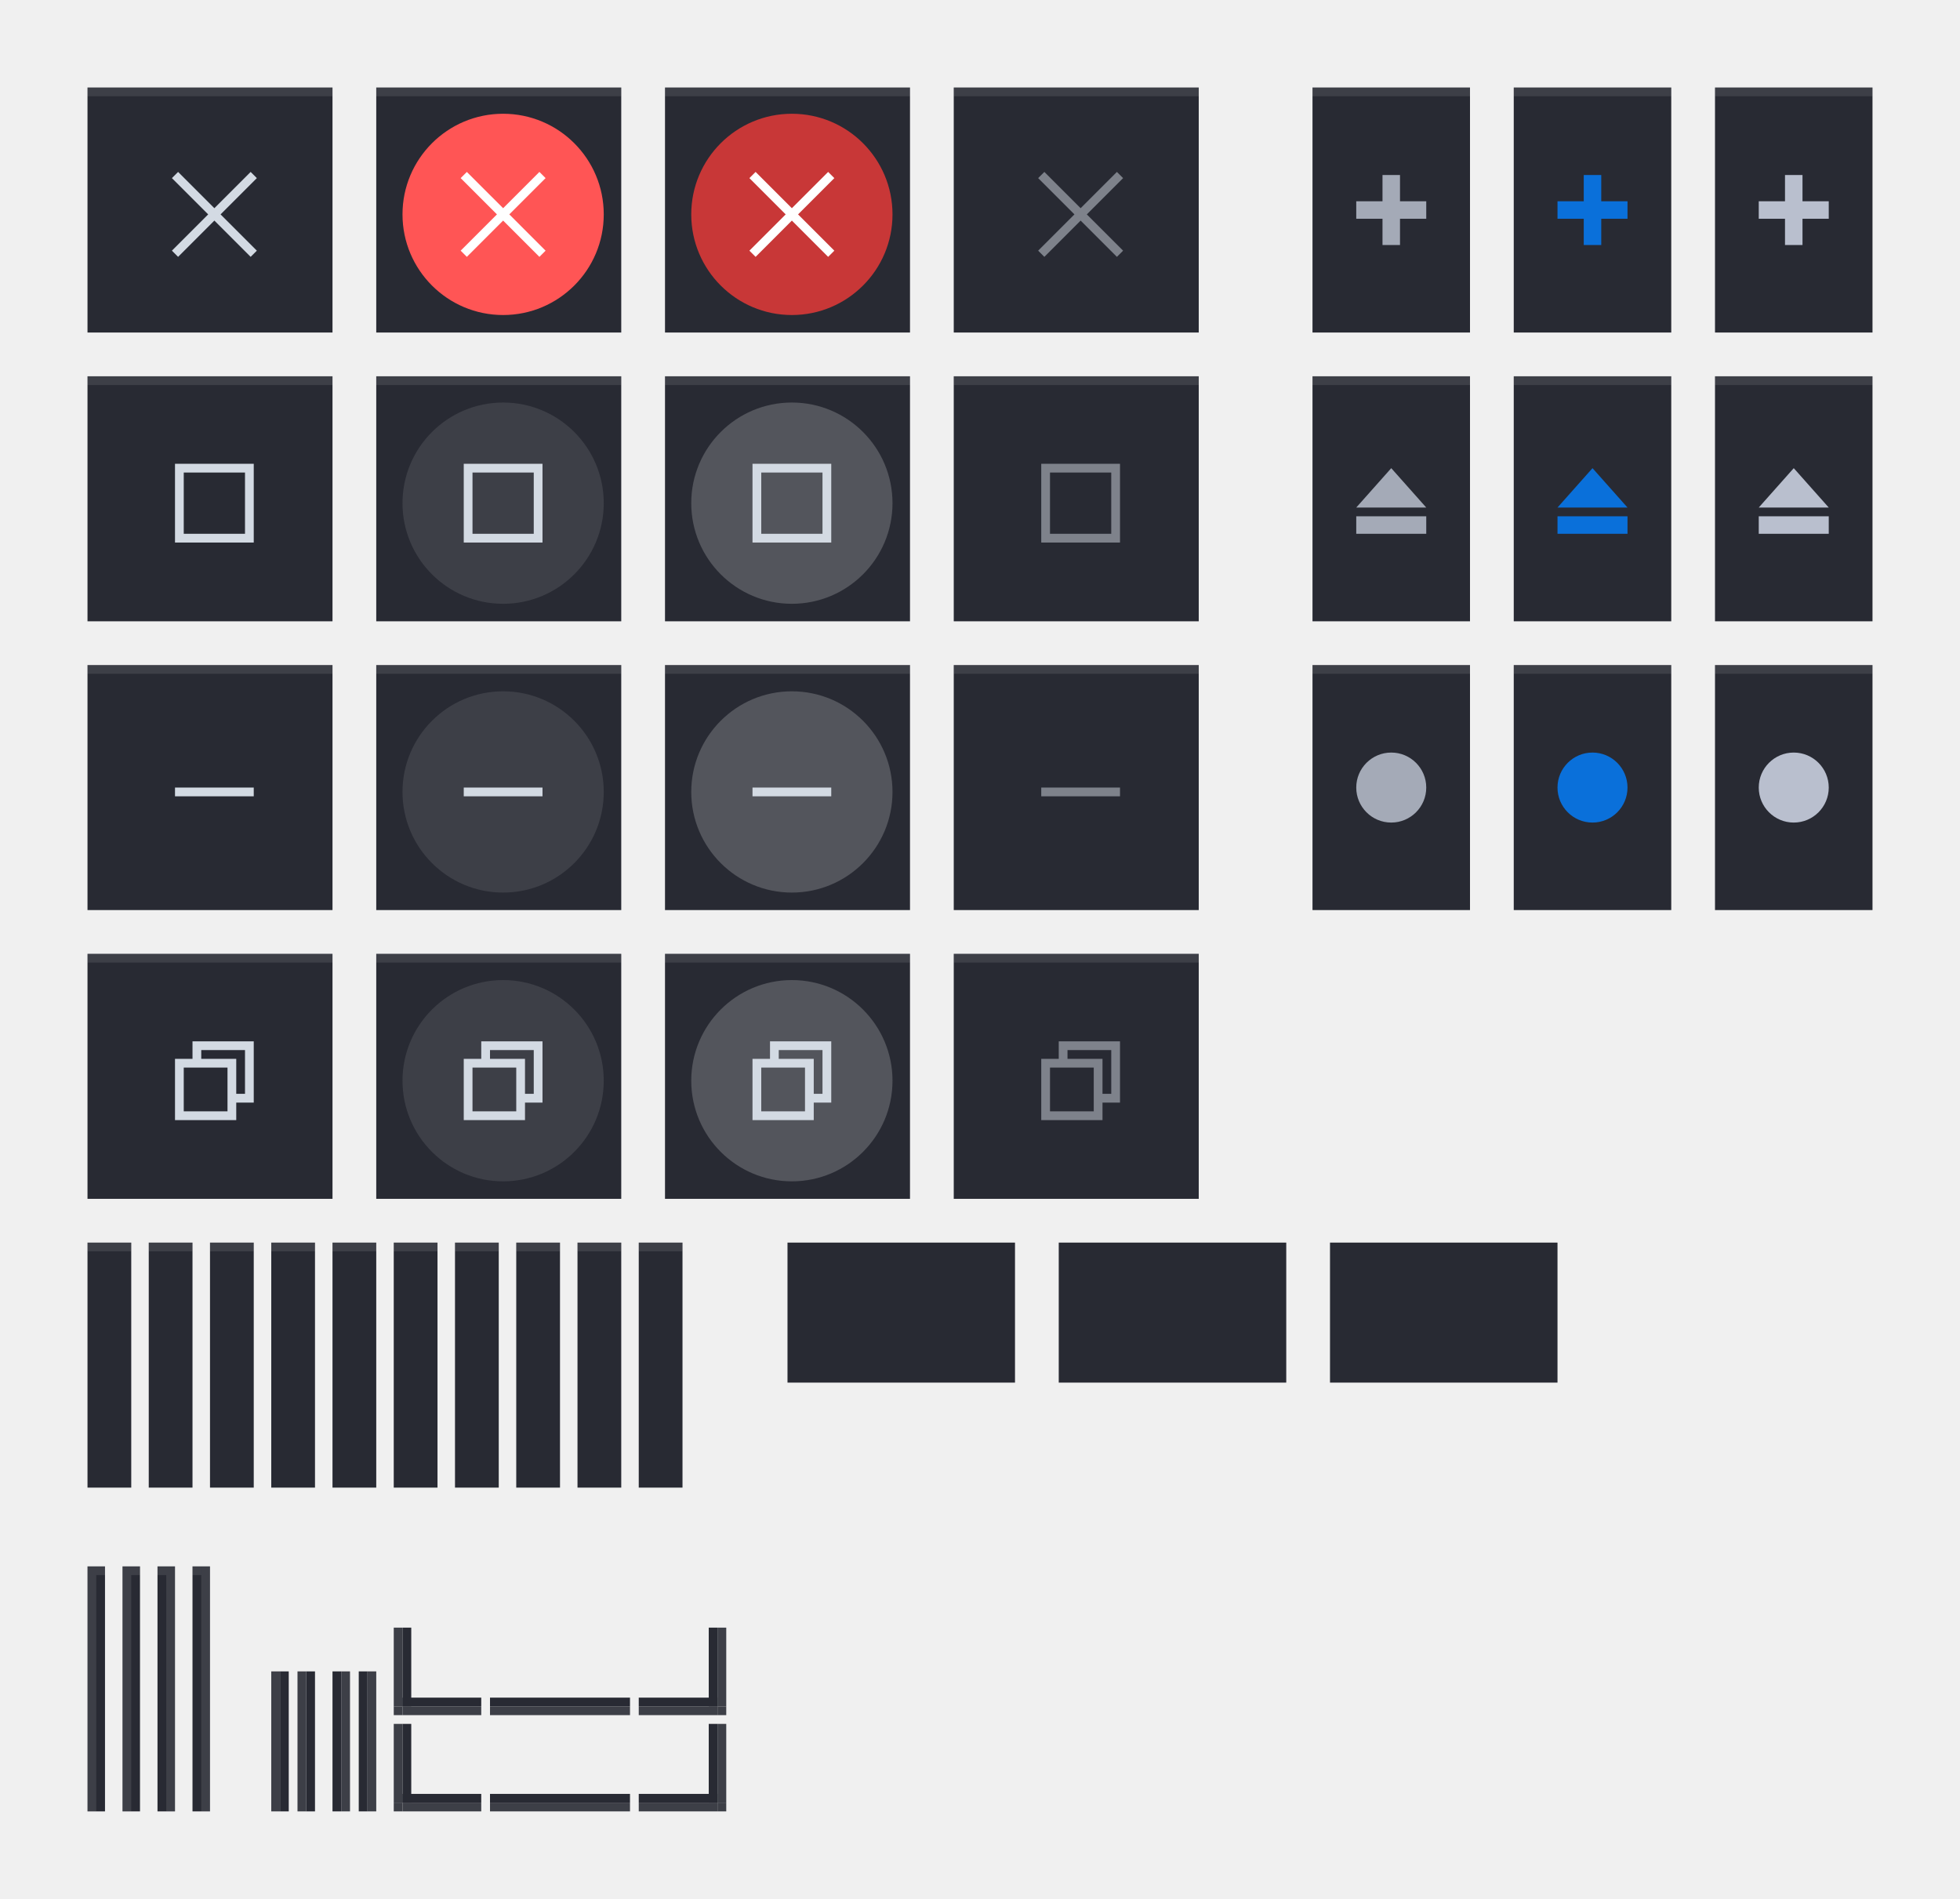
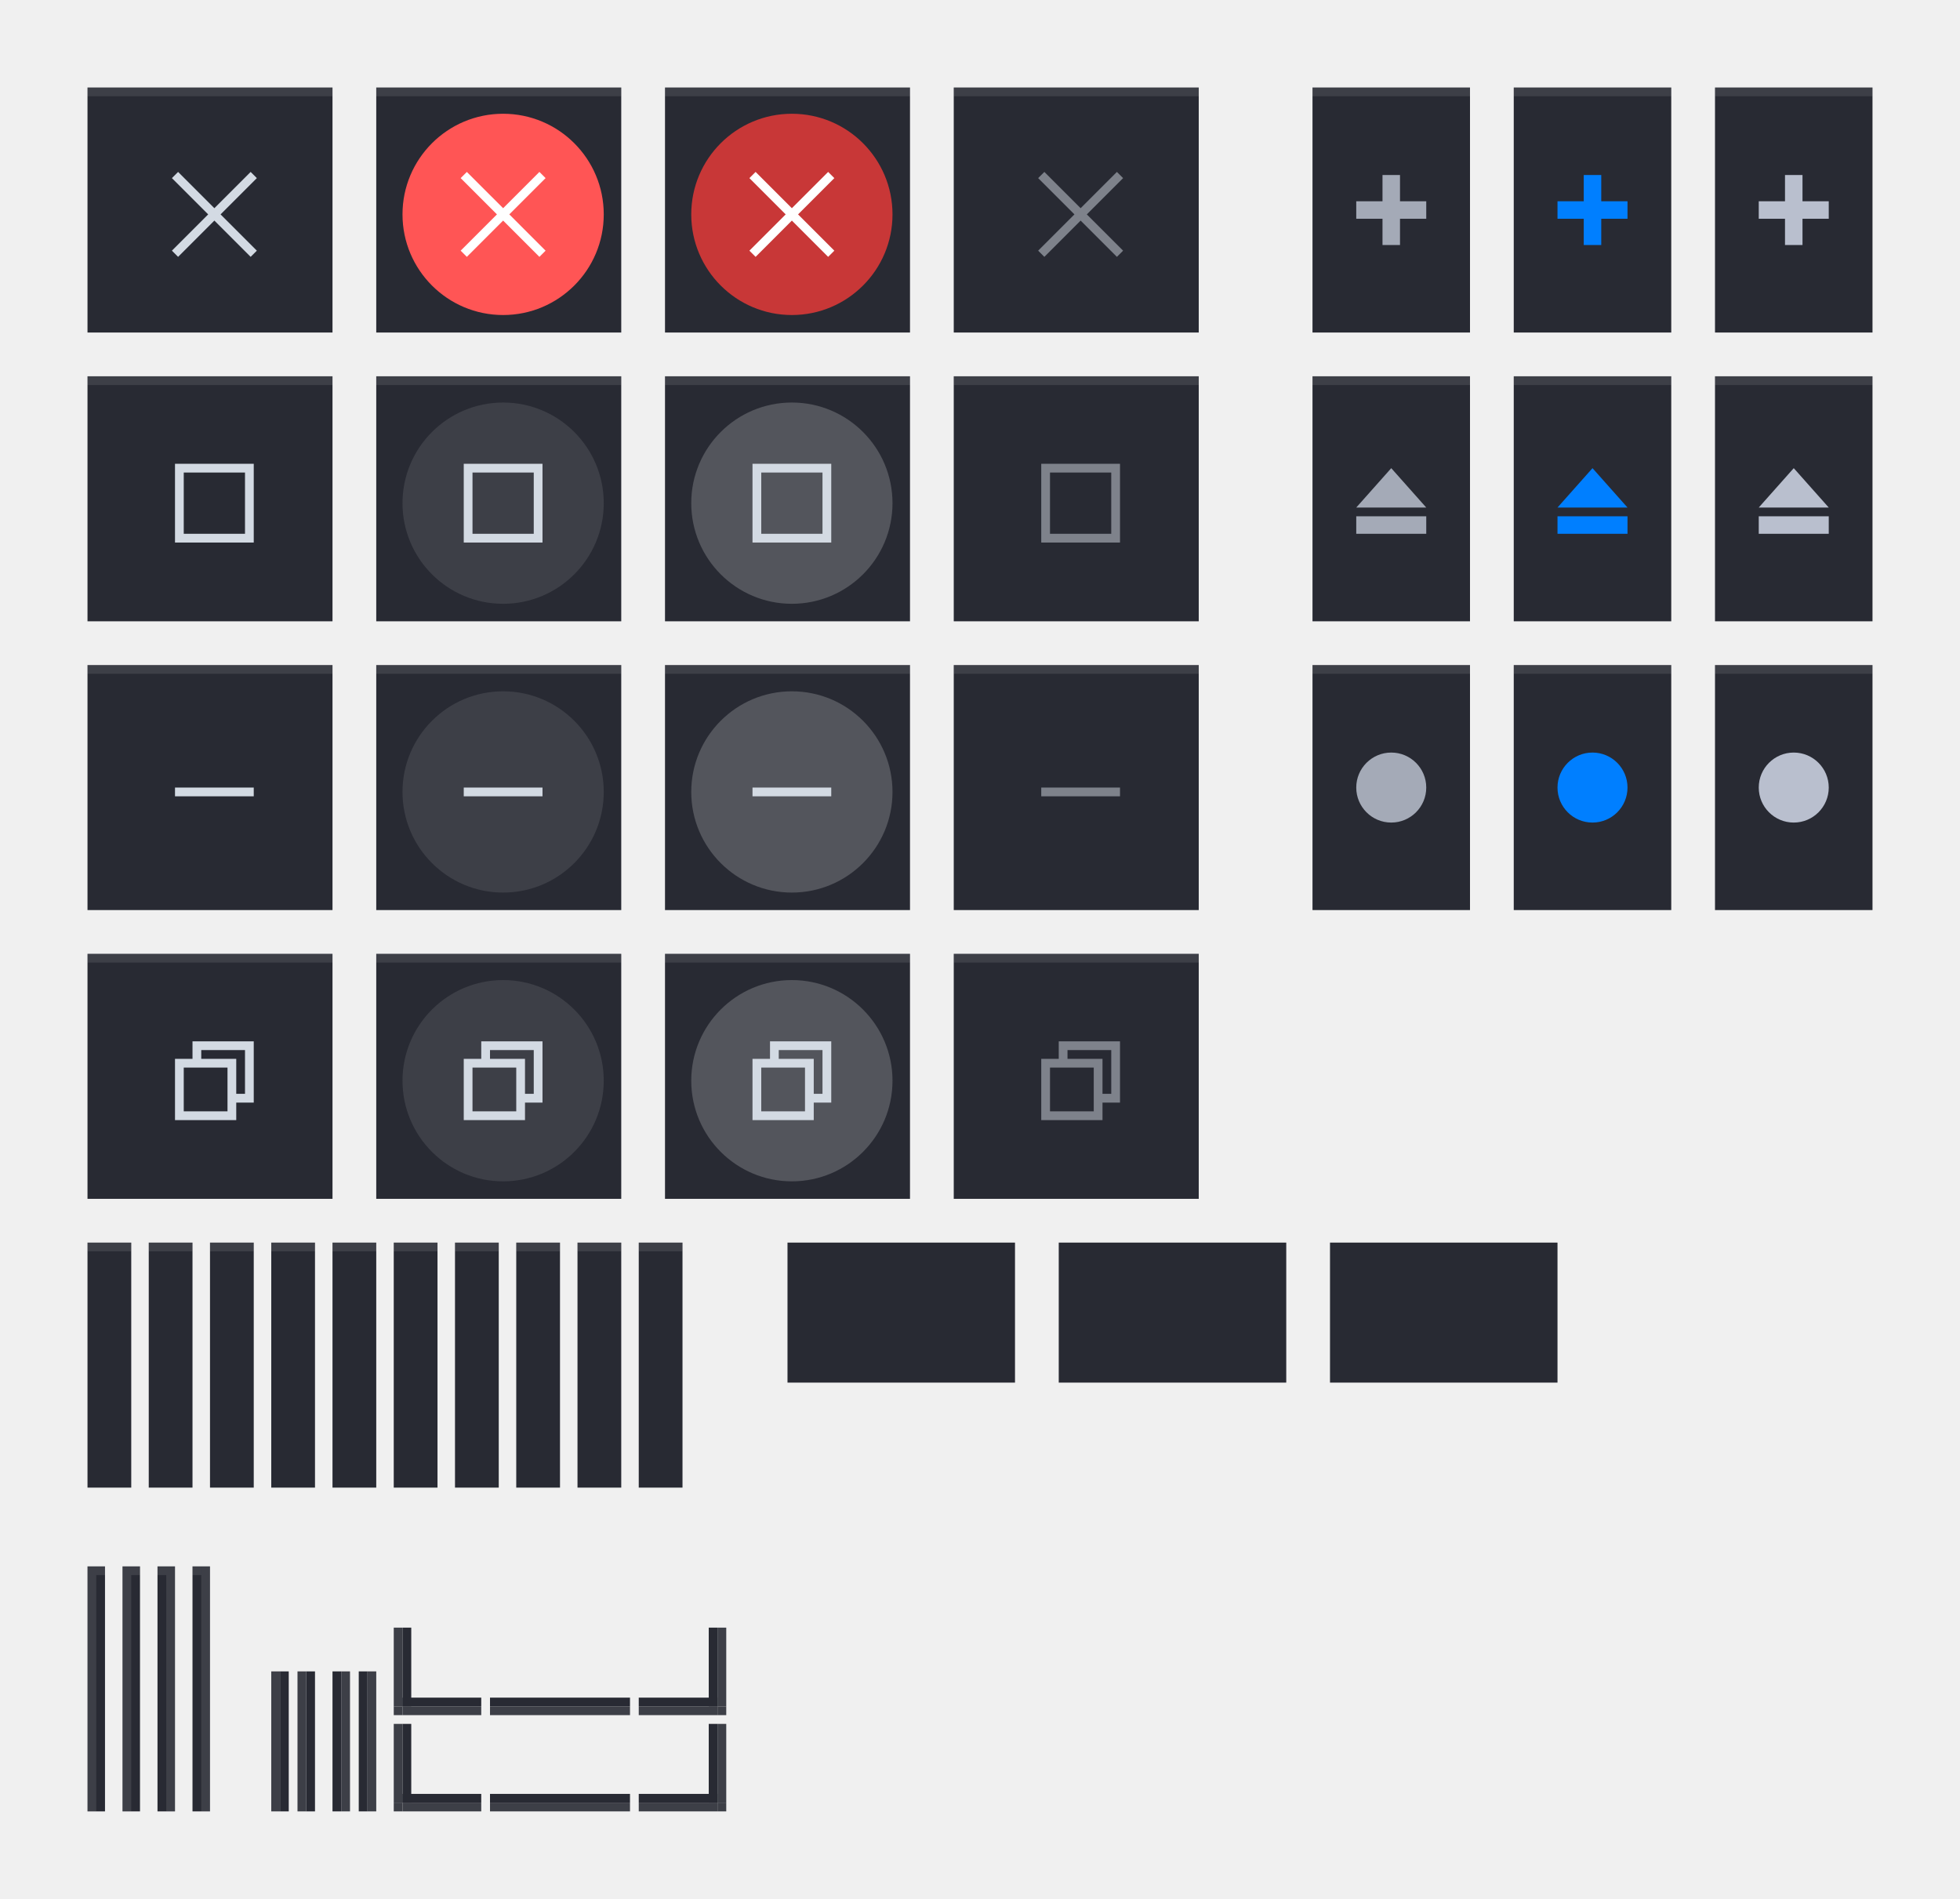
<svg xmlns="http://www.w3.org/2000/svg" xmlns:ns1="http://www.openswatchbook.org/uri/2009/osb" xmlns:xlink="http://www.w3.org/1999/xlink" width="224" height="217" viewBox="0 0 224 217" id="svg2" version="1.1">
  <defs id="defs4">
    <linearGradient id="selected_bg_color" ns1:paint="solid">
-       <stop style="stop-color:#0a70da;stop-opacity:1;" offset="0" id="stop4407" />
+       <stop style="stop-color:#007fff;stop-opacity:1;" offset="0" id="stop4407" />
    </linearGradient>
    <linearGradient id="selected_fg_color" ns1:paint="solid">
      <stop style="stop-color:#ffffffgit;stop-opacity:1;" offset="0" id="stop4402" />
    </linearGradient>
    <linearGradient xlink:href="#selected_bg_color" id="linearGradient4413" x1="608.362" y1="-158" x2="608.362" y2="-150" gradientUnits="userSpaceOnUse" />
    <linearGradient xlink:href="#selected_bg_color" id="linearGradient4415" x1="154" y1="601.862" x2="154" y2="606.362" gradientUnits="userSpaceOnUse" />
    <linearGradient xlink:href="#selected_bg_color" id="linearGradient4409" x1="152" y1="564.362" x2="152" y2="572.362" gradientUnits="userSpaceOnUse" />
    <linearGradient xlink:href="#selected_bg_color" id="linearGradient4411" x1="568.362" y1="-156" x2="568.362" y2="-148" gradientUnits="userSpaceOnUse" />
  </defs>
  <g id="layer1" transform="translate(5,-547.3622)">
    <g id="bottom-left-active" transform="translate(-2,4)">
      <path style="opacity:1;fill:#3d3f47;fill-opacity:1;stroke:none;stroke-width:0.333;stroke-linecap:butt;stroke-linejoin:round;stroke-miterlimit:4;stroke-dasharray:none;stroke-dashoffset:0;stroke-opacity:1" d="m 42,738.362 v 0.667 0.333 H 42.333 43 v -1 z" id="123" />
      <path style="opacity:1;fill:#3d3f47;fill-opacity:1;stroke:none;stroke-width:1;stroke-linecap:butt;stroke-linejoin:round;stroke-miterlimit:4;stroke-dasharray:none;stroke-dashoffset:0;stroke-opacity:1" d="m 42,729.362 v 6 3 H 42.333 43 v -9 z" id="path1037" />
      <path style="opacity:1;fill:#3d3f47;fill-opacity:1;stroke:none;stroke-width:1;stroke-linecap:butt;stroke-linejoin:round;stroke-miterlimit:4;stroke-dasharray:none;stroke-dashoffset:0;stroke-opacity:1" d="M 52,738.362 H 46 43 v 0.333 0.667 h 9 z" id="path1039" />
      <path style="opacity:1;fill:#282a33;fill-opacity:1;stroke:none;stroke-width:1;stroke-linecap:butt;stroke-linejoin:round;stroke-miterlimit:4;stroke-dasharray:none;stroke-dashoffset:0;stroke-opacity:1" d="m 43,729.362 v 6 3 H 43.333 44 v -9 z" id="path1072" />
      <path style="opacity:1;fill:#282a33;fill-opacity:1;stroke:none;stroke-width:1;stroke-linecap:butt;stroke-linejoin:round;stroke-miterlimit:4;stroke-dasharray:none;stroke-dashoffset:0;stroke-opacity:1" d="M 52,737.362 H 46 43 v 0.333 0.667 h 9 z" id="path1074" />
    </g>
    <g id="bottom-left-inactive" transform="translate(-2,4)">
      <path style="opacity:1;fill:#3d3f47;fill-opacity:1;stroke:none;stroke-width:0.333;stroke-linecap:butt;stroke-linejoin:round;stroke-miterlimit:4;stroke-dasharray:none;stroke-dashoffset:0;stroke-opacity:1" d="m 42,749.362 v 0.667 0.333 H 42.333 43 v -1 z" id="567" />
      <path style="opacity:1;fill:#3d3f47;fill-opacity:1;stroke:none;stroke-width:1;stroke-linecap:butt;stroke-linejoin:round;stroke-miterlimit:4;stroke-dasharray:none;stroke-dashoffset:0;stroke-opacity:1" d="m 42,740.362 v 6 3 H 42.333 43 v -9 z" id="path1041" />
      <path style="opacity:1;fill:#3d3f47;fill-opacity:1;stroke:none;stroke-width:1;stroke-linecap:butt;stroke-linejoin:round;stroke-miterlimit:4;stroke-dasharray:none;stroke-dashoffset:0;stroke-opacity:1" d="M 52,749.362 H 46 43 v 0.333 0.667 h 9 z" id="path1043" />
      <path style="opacity:1;fill:#282a33;fill-opacity:1;stroke:none;stroke-width:1;stroke-linecap:butt;stroke-linejoin:round;stroke-miterlimit:4;stroke-dasharray:none;stroke-dashoffset:0;stroke-opacity:1" d="M 52,748.362 H 46 43 v 0.333 0.667 h 9 z" id="path1076" />
      <path style="opacity:1;fill:#282a33;fill-opacity:1;stroke:none;stroke-width:1;stroke-linecap:butt;stroke-linejoin:round;stroke-miterlimit:4;stroke-dasharray:none;stroke-dashoffset:0;stroke-opacity:1" d="m 43,740.362 v 6 3 H 43.333 44 v -9 z" id="path1078" />
    </g>
    <g id="bottom-right-active" transform="translate(-2,4)">
      <path style="opacity:1;fill:#3d3f47;fill-opacity:1;stroke:none;stroke-width:0.333;stroke-linecap:butt;stroke-linejoin:round;stroke-miterlimit:4;stroke-dasharray:none;stroke-dashoffset:0;stroke-opacity:1" d="m 79,738.362 v 1 H 79.667 80 v -0.333 -0.667 z" id="234" />
      <path style="opacity:1;fill:#3d3f47;fill-opacity:1;stroke:none;stroke-width:1;stroke-linecap:butt;stroke-linejoin:round;stroke-miterlimit:4;stroke-dasharray:none;stroke-dashoffset:0;stroke-opacity:1" d="m 80,729.362 v 6 3 H 79.667 79 v -9 z" id="path1045" />
      <path style="opacity:1;fill:#3d3f47;fill-opacity:1;stroke:none;stroke-width:1;stroke-linecap:butt;stroke-linejoin:round;stroke-miterlimit:4;stroke-dasharray:none;stroke-dashoffset:0;stroke-opacity:1" d="M 70,738.362 H 76 79 v 0.333 0.667 h -9 z" id="path1047" />
      <path style="opacity:1;fill:#282a33;fill-opacity:1;stroke:none;stroke-width:1;stroke-linecap:butt;stroke-linejoin:round;stroke-miterlimit:4;stroke-dasharray:none;stroke-dashoffset:0;stroke-opacity:1" d="M 70,737.362 H 76 79 v 0.333 0.667 h -9 z" id="path1080" />
      <path style="opacity:1;fill:#282a33;fill-opacity:1;stroke:none;stroke-width:1;stroke-linecap:butt;stroke-linejoin:round;stroke-miterlimit:4;stroke-dasharray:none;stroke-dashoffset:0;stroke-opacity:1" d="m 79,729.362 v 6 3 H 78.667 78 v -9 z" id="path1084" />
    </g>
    <g id="bottom-right-inactive" transform="translate(-2,4)">
      <path style="opacity:1;fill:#3d3f47;fill-opacity:1;stroke:none;stroke-width:0.333;stroke-linecap:butt;stroke-linejoin:round;stroke-miterlimit:4;stroke-dasharray:none;stroke-dashoffset:0;stroke-opacity:1" d="m 79,749.362 v 1 H 79.667 80 v -0.333 -0.667 z" id="345" />
      <path style="opacity:1;fill:#3d3f47;fill-opacity:1;stroke:none;stroke-width:1;stroke-linecap:butt;stroke-linejoin:round;stroke-miterlimit:4;stroke-dasharray:none;stroke-dashoffset:0;stroke-opacity:1" d="m 80,740.362 v 6 3 H 79.667 79 v -9 z" id="path1049" />
      <path style="opacity:1;fill:#3d3f47;fill-opacity:1;stroke:none;stroke-width:1;stroke-linecap:butt;stroke-linejoin:round;stroke-miterlimit:4;stroke-dasharray:none;stroke-dashoffset:0;stroke-opacity:1" d="M 70,749.362 H 76 79 v 0.333 0.667 h -9 z" id="path1051" />
      <path style="opacity:1;fill:#282a33;fill-opacity:1;stroke:none;stroke-width:1;stroke-linecap:butt;stroke-linejoin:round;stroke-miterlimit:4;stroke-dasharray:none;stroke-dashoffset:0;stroke-opacity:1" d="M 70,748.362 H 76 79 v 0.333 0.667 h -9 z" id="path1082" />
      <path style="opacity:1;fill:#282a33;fill-opacity:1;stroke:none;stroke-width:1;stroke-linecap:butt;stroke-linejoin:round;stroke-miterlimit:4;stroke-dasharray:none;stroke-dashoffset:0;stroke-opacity:1" d="m 79,740.362 v 6 3 H 78.667 78 v -9 z" id="path1086" />
    </g>
    <g id="left-active" transform="translate(-2,4)">
      <rect style="opacity:1;fill:#3d3f47;fill-opacity:1;stroke:none;stroke-width:1;stroke-linecap:butt;stroke-linejoin:round;stroke-miterlimit:4;stroke-dasharray:none;stroke-dashoffset:0;stroke-opacity:1" id="34234" width="1" height="16" x="-29" y="734.362" transform="scale(-1,1)" />
      <rect style="opacity:1;fill:#282a33;fill-opacity:1;stroke:none;stroke-width:1;stroke-linecap:butt;stroke-linejoin:round;stroke-miterlimit:4;stroke-dasharray:none;stroke-dashoffset:0;stroke-opacity:1" id="rect1045" width="1" height="16" x="-30" y="734.362" transform="scale(-1,1)" />
    </g>
    <g id="left-inactive" transform="translate(-2,4)">
      <rect style="opacity:1;fill:#3d3f47;fill-opacity:1;stroke:none;stroke-width:1;stroke-linecap:butt;stroke-linejoin:round;stroke-miterlimit:4;stroke-dasharray:none;stroke-dashoffset:0;stroke-opacity:1" id="2445" width="1" height="16" x="-32" y="734.362" transform="scale(-1,1)" />
      <rect style="opacity:1;fill:#282a33;fill-opacity:1;stroke:none;stroke-width:1;stroke-linecap:butt;stroke-linejoin:round;stroke-miterlimit:4;stroke-dasharray:none;stroke-dashoffset:0;stroke-opacity:1" id="rect1047" width="1" height="16" x="-33" y="734.362" transform="scale(-1,1)" />
    </g>
    <g id="right-active" transform="translate(-2,4)">
      <rect style="opacity:1;fill:#3d3f47;fill-opacity:1;stroke:none;stroke-width:1;stroke-linecap:butt;stroke-linejoin:round;stroke-miterlimit:4;stroke-dasharray:none;stroke-dashoffset:0;stroke-opacity:1" id="54656" width="1" height="16" x="-37" y="734.362" transform="scale(-1,1)" />
      <rect style="opacity:1;fill:#282a33;fill-opacity:1;stroke:none;stroke-width:1;stroke-linecap:butt;stroke-linejoin:round;stroke-miterlimit:4;stroke-dasharray:none;stroke-dashoffset:0;stroke-opacity:1" id="rect1049" width="1" height="16" x="-36" y="734.362" transform="scale(-1,1)" />
    </g>
    <g id="right-inactive" transform="translate(-2,4)">
      <rect style="opacity:1;fill:#3d3f47;fill-opacity:1;stroke:none;stroke-width:1;stroke-linecap:butt;stroke-linejoin:round;stroke-miterlimit:4;stroke-dasharray:none;stroke-dashoffset:0;stroke-opacity:1" id="8657" width="1" height="16" x="-40" y="734.362" transform="scale(-1,1)" />
      <rect style="opacity:1;fill:#282a33;fill-opacity:1;stroke:none;stroke-width:1;stroke-linecap:butt;stroke-linejoin:round;stroke-miterlimit:4;stroke-dasharray:none;stroke-dashoffset:0;stroke-opacity:1" id="rect1051" width="1" height="16" x="-39" y="734.362" transform="scale(-1,1)" />
    </g>
    <g id="bottom-active" transform="translate(-2,4)">
      <rect style="opacity:1;fill:#3d3f47;fill-opacity:1;stroke:none;stroke-width:0.577;stroke-linecap:butt;stroke-linejoin:round;stroke-miterlimit:4;stroke-dasharray:none;stroke-dashoffset:0;stroke-opacity:1" id="5545" width="1" height="16" x="-739.362" y="-69" transform="matrix(0,-1,-1,0,0,0)" />
      <rect style="opacity:1;fill:#282a33;fill-opacity:1;stroke:none;stroke-width:0.577;stroke-linecap:butt;stroke-linejoin:round;stroke-miterlimit:4;stroke-dasharray:none;stroke-dashoffset:0;stroke-opacity:1" id="rect1088" width="1" height="16" x="-738.362" y="-69" transform="matrix(0,-1,-1,0,0,0)" />
    </g>
    <g id="bottom-inactive" transform="translate(-2,15.00009)">
      <rect style="opacity:1;fill:#3d3f47;fill-opacity:1;stroke:none;stroke-width:0.577;stroke-linecap:butt;stroke-linejoin:round;stroke-miterlimit:4;stroke-dasharray:none;stroke-dashoffset:0;stroke-opacity:1" id="rect1094" width="1" height="16" x="-739.362" y="-69" transform="matrix(0,-1,-1,0,0,0)" />
      <rect style="opacity:1;fill:#282a33;fill-opacity:1;stroke:none;stroke-width:0.577;stroke-linecap:butt;stroke-linejoin:round;stroke-miterlimit:4;stroke-dasharray:none;stroke-dashoffset:0;stroke-opacity:1" id="rect1096" width="1" height="16" x="-738.362" y="-69" transform="matrix(0,-1,-1,0,0,0)" />
    </g>
    <rect style="opacity:1;fill:#282a33;fill-opacity:1;stroke:none;stroke-width:1;stroke-linecap:butt;stroke-linejoin:round;stroke-miterlimit:4;stroke-dasharray:none;stroke-dashoffset:0;stroke-opacity:1" id="menu-active" width="26" height="16" x="85" y="689.362" />
    <use x="0" y="0" xlink:href="#g4206" id="title-1-active" transform="matrix(0.1785714,0,0,1,4.107143,132)" width="100%" height="100%" />
    <g transform="translate(0,-2.6171878e-6)" id="stick-active">
      <use height="100%" width="100%" transform="matrix(0.6428571,0,0,1,141.7857,-2.2617187e-5)" id="use4210" xlink:href="#g4206" y="0" x="0" />
      <g style="fill:#a4aab7;fill-opacity:1" transform="translate(2,2.999989)" id="g5140">
        <rect style="opacity:1;fill:#a4aab7;fill-opacity:1;stroke:none;stroke-width:1;stroke-linecap:butt;stroke-linejoin:round;stroke-miterlimit:4;stroke-dasharray:none;stroke-dashoffset:0;stroke-opacity:1" id="rect5123" width="2" height="8" x="151" y="564.362" />
        <rect style="opacity:1;fill:#a4aab7;fill-opacity:1;stroke:none;stroke-width:1;stroke-linecap:butt;stroke-linejoin:round;stroke-miterlimit:4;stroke-dasharray:none;stroke-dashoffset:0;stroke-opacity:1" id="rect5123-1" width="2" height="8" x="567.362" y="-156" transform="rotate(90)" />
      </g>
    </g>
    <g transform="translate(0,-2.6171878e-6)" id="stick-pressed">
      <use height="100%" width="100%" transform="translate(23,-7.3828127e-6)" id="use5113" xlink:href="#use4210" y="0" x="0" />
-       <g style="fill:#0a70da;fill-opacity:1" transform="translate(25,2.999981)" id="g5140-7">
+       <g style="fill:#007fff;fill-opacity:1" transform="translate(25,2.999981)" id="g5140-7">
        <rect style="opacity:1;fill:url(#linearGradient4409);fill-opacity:1;stroke:none;stroke-width:1;stroke-linecap:butt;stroke-linejoin:round;stroke-miterlimit:4;stroke-dasharray:none;stroke-dashoffset:0;stroke-opacity:1" id="rect5123-7" width="2" height="8" x="151" y="564.362" />
        <rect style="opacity:1;fill:url(#linearGradient4411);fill-opacity:1;stroke:none;stroke-width:1;stroke-linecap:butt;stroke-linejoin:round;stroke-miterlimit:4;stroke-dasharray:none;stroke-dashoffset:0;stroke-opacity:1" id="rect5123-1-1" width="2" height="8" x="567.362" y="-156" transform="rotate(90)" />
      </g>
    </g>
    <g transform="translate(0,-2.6171878e-6)" id="stick-inactive">
      <use height="100%" width="100%" transform="translate(46,-7.3828127e-6)" id="use5115" xlink:href="#use4210" y="0" x="0" />
      <g style="fill:#b9bfce;fill-opacity:1" transform="translate(48,2.999981)" id="g5140-1">
        <rect style="opacity:1;fill:#b9bfce;fill-opacity:1;stroke:none;stroke-width:1;stroke-linecap:butt;stroke-linejoin:round;stroke-miterlimit:4;stroke-dasharray:none;stroke-dashoffset:0;stroke-opacity:1" id="rect5123-5" width="2" height="8" x="151" y="564.362" />
        <rect style="opacity:1;fill:#b9bfce;fill-opacity:1;stroke:none;stroke-width:1;stroke-linecap:butt;stroke-linejoin:round;stroke-miterlimit:4;stroke-dasharray:none;stroke-dashoffset:0;stroke-opacity:1" id="rect5123-1-9" width="2" height="8" x="567.362" y="-156" transform="rotate(90)" />
      </g>
    </g>
    <g transform="translate(0,-2.6171878e-6)" id="shade-active">
      <use height="100%" width="100%" transform="translate(-3.4e-7,32.99999)" id="use5117" xlink:href="#use4210" y="0" x="0" />
      <g style="fill:#a4aab7;fill-opacity:1" transform="translate(-4.68e-6,-1.000023)" id="g5193">
        <rect transform="rotate(90)" y="-158" x="607.362" height="8" width="2" id="rect5123-1-7" style="opacity:1;fill:#a4aab7;fill-opacity:1;stroke:none;stroke-width:1;stroke-linecap:butt;stroke-linejoin:round;stroke-miterlimit:4;stroke-dasharray:none;stroke-dashoffset:0;stroke-opacity:1" />
        <path style="opacity:1;fill:#a4aab7;fill-opacity:1;stroke:none;stroke-width:1;stroke-linecap:butt;stroke-linejoin:round;stroke-miterlimit:4;stroke-dasharray:none;stroke-dashoffset:0;stroke-opacity:1" d="m 154,601.862 4,4.5 h -8 z" id="rect5190" />
      </g>
    </g>
    <g transform="translate(0,-2.6171878e-6)" id="shade-pressed">
      <use height="100%" width="100%" transform="translate(23,32.99999)" id="use5119" xlink:href="#use4210" y="0" x="0" />
-       <g style="fill:#0a70da;fill-opacity:1" transform="translate(23,-1.000023)" id="g5193-7">
+       <g style="fill:#007fff;fill-opacity:1" transform="translate(23,-1.000023)" id="g5193-7">
        <rect transform="rotate(90)" y="-158" x="607.362" height="8" width="2" id="rect5123-1-7-6" style="opacity:1;fill:url(#linearGradient4413);fill-opacity:1;stroke:none;stroke-width:1;stroke-linecap:butt;stroke-linejoin:round;stroke-miterlimit:4;stroke-dasharray:none;stroke-dashoffset:0;stroke-opacity:1" />
        <path style="opacity:1;fill:url(#linearGradient4415);fill-opacity:1;stroke:none;stroke-width:1;stroke-linecap:butt;stroke-linejoin:round;stroke-miterlimit:4;stroke-dasharray:none;stroke-dashoffset:0;stroke-opacity:1" d="m 154,601.862 4,4.5 h -8 z" id="rect5190-7" />
      </g>
    </g>
    <g transform="translate(0,-2.6171878e-6)" id="shade-inactive">
      <use height="100%" width="100%" transform="translate(46,32.99999)" id="use5121" xlink:href="#use4210" y="0" x="0" />
      <g style="fill:#b9bfce;fill-opacity:1" transform="translate(46,-1.000023)" id="g5193-3">
        <rect transform="rotate(90)" y="-158" x="607.362" height="8" width="2" id="rect5123-1-7-65" style="opacity:1;fill:#b9bfce;fill-opacity:1;stroke:none;stroke-width:1;stroke-linecap:butt;stroke-linejoin:round;stroke-miterlimit:4;stroke-dasharray:none;stroke-dashoffset:0;stroke-opacity:1" />
        <path style="opacity:1;fill:#b9bfce;fill-opacity:1;stroke:none;stroke-width:1;stroke-linecap:butt;stroke-linejoin:round;stroke-miterlimit:4;stroke-dasharray:none;stroke-dashoffset:0;stroke-opacity:1" d="m 154,601.862 4,4.5 h -8 z" id="rect5190-6" />
      </g>
    </g>
    <use x="0" y="0" xlink:href="#menu-active" id="menu-inactive" transform="translate(62,-1.9595469e-5)" width="100%" height="100%" style="fill-opacity:1" />
    <use x="0" y="0" xlink:href="#menu-active" id="menu-pressed" transform="translate(31,-1.9595469e-5)" width="100%" height="100%" style="fill-opacity:1" />
    <use x="0" y="0" xlink:href="#title-1-active" id="title-2-active" transform="translate(7)" width="100%" height="100%" />
    <use x="0" y="0" xlink:href="#title-1-active" id="title-3-active" transform="translate(14)" width="100%" height="100%" />
    <use x="0" y="0" xlink:href="#title-1-active" id="title-4-active" transform="translate(21)" width="100%" height="100%" />
    <use x="0" y="0" xlink:href="#title-1-active" id="title-5-active" transform="translate(28)" width="100%" height="100%" />
    <use x="0" y="0" xlink:href="#title-1-active" id="title-1-inactive" transform="translate(35)" width="100%" height="100%" />
    <use x="0" y="0" xlink:href="#title-1-active" id="title-2-inactive" transform="translate(42)" width="100%" height="100%" />
    <use x="0" y="0" xlink:href="#title-1-active" id="title-3-inactive" transform="translate(49)" width="100%" height="100%" />
    <use x="0" y="0" xlink:href="#title-1-active" id="title-4-inactive" transform="translate(56)" width="100%" height="100%" />
    <use x="0" y="0" xlink:href="#title-1-active" id="title-5-inactive" transform="translate(63)" width="100%" height="100%" />
    <g transform="translate(0,-2.6171878e-6)" id="top-left-active">
      <path id="rect4138-9" transform="translate(0,552.3622)" d="m 6,174 -1,2e-5 V 175 202 h 2 v -28 z" style="opacity:1;fill:#282a33;fill-opacity:1;stroke:none;stroke-width:1;stroke-linecap:butt;stroke-linejoin:round;stroke-miterlimit:4;stroke-dasharray:none;stroke-dashoffset:0;stroke-opacity:1" />
      <rect y="726.362" x="6" height="1" width="1" id="rect5348" style="opacity:0.1;fill:#ffffff;fill-opacity:1;stroke:none;stroke-width:1;stroke-linecap:butt;stroke-linejoin:round;stroke-miterlimit:4;stroke-dasharray:none;stroke-dashoffset:0;stroke-opacity:1" />
      <rect y="726.362" x="5" height="28" width="1" id="rect5350" style="opacity:0.1;fill:#ffffff;fill-opacity:1;stroke:none;stroke-width:5.292;stroke-linecap:butt;stroke-linejoin:round;stroke-miterlimit:4;stroke-dasharray:none;stroke-dashoffset:0;stroke-opacity:1" />
    </g>
    <use x="0" y="0" xlink:href="#top-left-active" id="top-left-inactive" transform="translate(4,-1.9617188e-5)" width="100%" height="100%" />
    <use x="0" y="0" xlink:href="#top-left-active" id="top-right-active" transform="matrix(-1,0,0,1,20,-1.9617188e-5)" width="100%" height="100%" />
    <use x="0" y="0" xlink:href="#top-left-active" id="top-right-inactive" transform="matrix(-1,0,0,1,24,-1.9617188e-5)" width="100%" height="100%" />
    <g transform="translate(0,-2.6171878e-6)" id="hide-prelight">
      <use height="100%" width="100%" transform="translate(33,65.99998)" id="use4226" xlink:href="#g4206" y="0" x="0" />
      <g transform="translate(111,1320)" id="titlebutton-minimize-hover-c" style="display:inline">
        <rect style="opacity:1;fill:#ffffff;fill-opacity:0.098;stroke:none;stroke-width:0.92;stroke-linecap:round;stroke-linejoin:miter;stroke-miterlimit:4;stroke-dasharray:none;stroke-opacity:1;paint-order:stroke fill markers" id="rect573" width="23" height="23" x="-70" y="-693.638" ry="11.5" />
        <rect style="opacity:1;fill:#d3dae3;fill-opacity:1;stroke:none;stroke-width:0.471;stroke-linecap:round;stroke-linejoin:miter;stroke-miterlimit:4;stroke-dasharray:none;stroke-opacity:0.494;paint-order:stroke fill markers" id="rect509" width="9" height="1" x="-63" y="-682.638" ry="1.1965401e-05" />
      </g>
    </g>
    <g transform="translate(0,-2.6171878e-6)" id="maximize-prelight">
      <use height="100%" width="100%" transform="translate(33,32.99998)" id="use4222" xlink:href="#g4206" y="0" x="0" />
      <g transform="translate(40,592.3622)" id="g4569" style="enable-background:new">
        <g id="layer1-2" transform="translate(0,-1028.362)">
          <g style="display:inline" id="titlebutton-max-hover" transform="translate(-509,1218)">
            <g id="g4891" style="display:inline;opacity:1" transform="translate(-781,-432.6378)">
              <g id="g4806-9" transform="translate(1294,247)" style="fill:#c0e3ff;fill-opacity:1">
                <g transform="translate(-81.0002,-967)" style="display:inline;fill:#c0e3ff;fill-opacity:1" id="layer9-78-7" />
                <g transform="translate(-81.0002,-967)" id="layer10-3-3" style="fill:#c0e3ff;fill-opacity:1" />
                <g transform="translate(-81.0002,-967)" id="layer11-19-75" style="fill:#c0e3ff;fill-opacity:1" />
                <g transform="translate(-81.0002,-967)" id="layer13-4-9" style="fill:#c0e3ff;fill-opacity:1" />
                <g transform="translate(-81.0002,-967)" id="layer14-8-5" style="fill:#c0e3ff;fill-opacity:1" />
                <g transform="translate(-81.0002,-967)" style="display:inline;fill:#c0e3ff;fill-opacity:1" id="layer15-5-8" />
                <g transform="translate(-81.0002,-967)" style="display:inline;fill:#c0e3ff;fill-opacity:1" id="g71291-1-7" />
                <g transform="translate(-81.0002,-967)" style="display:inline;fill:#c0e3ff;fill-opacity:1" id="g4953-7-1" />
                <g transform="translate(-81.0002,-967)" style="display:inline;fill:#c0e3ff;fill-opacity:1" id="layer12-3-0" />
              </g>
            </g>
            <rect y="-185.638" x="513" height="16" width="16" id="rect17883-0" style="display:inline;opacity:1;fill:none;fill-opacity:1;stroke:none;stroke-width:1;stroke-linecap:butt;stroke-linejoin:miter;stroke-miterlimit:4;stroke-dasharray:none;stroke-dashoffset:0;stroke-opacity:0" />
          </g>
        </g>
      </g>
      <g transform="translate(74,1288)" id="titlebutton-maximize-hover-c" style="display:inline">
        <rect ry="11.5" y="-694.638" x="-33" height="23" width="23" id="rect575" style="opacity:1;fill:#ffffff;fill-opacity:0.098;stroke:none;stroke-width:0.92;stroke-linecap:round;stroke-linejoin:miter;stroke-miterlimit:4;stroke-dasharray:none;stroke-opacity:1;paint-order:stroke fill markers" />
        <path style="opacity:1;fill:#d3dae3;fill-opacity:1;stroke:none;stroke-width:0.451;stroke-linecap:round;stroke-linejoin:miter;stroke-miterlimit:4;stroke-dasharray:none;stroke-opacity:0.494;paint-order:stroke fill markers" d="m -26,-687.638 v 9 h 9 v -9 z m 1,1 h 7 v 7 h -7 z" id="path515" />
      </g>
    </g>
    <g transform="translate(0,-2.6171878e-6)" id="close-prelight">
      <use height="100%" width="100%" transform="translate(33,-2.2617187e-5)" id="use4214" xlink:href="#g4206" y="0" x="0" />
      <g transform="translate(32,1255)" id="titlebutton-close-hover-c" style="display:inline">
        <rect style="opacity:1;fill:#ff5555;fill-opacity:1;stroke:none;stroke-width:0.92;stroke-linecap:round;stroke-linejoin:miter;stroke-miterlimit:4;stroke-dasharray:none;stroke-opacity:1;paint-order:stroke fill markers" id="rect577" width="23" height="23" x="9" y="-694.638" ry="11.5" />
        <path style="opacity:1;fill:#ffffff;fill-opacity:1;stroke:none;stroke-width:0.561;stroke-linecap:round;stroke-linejoin:miter;stroke-miterlimit:4;stroke-dasharray:none;stroke-opacity:0.494;paint-order:stroke fill markers" d="m 16.354,-687.991 -0.707,0.707 4.146,4.146 -4.146,4.146 0.707,0.707 4.146,-4.146 4.146,4.146 0.707,-0.707 -4.146,-4.146 4.146,-4.146 -0.707,-0.707 -4.146,4.146 z" id="rect579" />
      </g>
    </g>
    <g transform="translate(0,-2.6171878e-6)" id="hide-inactive">
      <use height="100%" width="100%" transform="translate(99,65.99998)" id="use4238" xlink:href="#g4206" y="0" x="0" />
      <g style="display:inline;opacity:0.5" transform="translate(177,1320)" id="titlebutton-minimize-backdrop-c">
        <rect style="opacity:0;fill:#1f1f1f;fill-opacity:0.098;stroke:none;stroke-width:0.92;stroke-linecap:round;stroke-linejoin:miter;stroke-miterlimit:4;stroke-dasharray:none;stroke-opacity:1;paint-order:stroke fill markers" id="rect626" width="23" height="23" x="-70" y="-693.638" ry="11.5" />
        <rect style="opacity:1;fill:#d3dae3;fill-opacity:1;stroke:none;stroke-width:0.471;stroke-linecap:round;stroke-linejoin:miter;stroke-miterlimit:4;stroke-dasharray:none;stroke-opacity:0.494;paint-order:stroke fill markers" id="rect628" width="9" height="1" x="-63" y="-682.638" ry="1.1965401e-05" />
      </g>
    </g>
    <g transform="translate(0,-2.6171878e-6)" id="maximize-inactive">
      <use height="100%" width="100%" transform="translate(99,32.99998)" id="use4232" xlink:href="#g4206" y="0" x="0" />
      <g style="display:inline;opacity:0.5" transform="translate(140,1288)" id="titlebutton-maximize-backdrop-c">
        <rect ry="11.5" y="-694.638" x="-33" height="23" width="23" id="rect632" style="opacity:0;fill:#1f1f1f;fill-opacity:0.098;stroke:none;stroke-width:0.92;stroke-linecap:round;stroke-linejoin:miter;stroke-miterlimit:4;stroke-dasharray:none;stroke-opacity:1;paint-order:stroke fill markers" />
        <path style="opacity:1;fill:#d3dae3;fill-opacity:1;stroke:none;stroke-width:0.451;stroke-linecap:round;stroke-linejoin:miter;stroke-miterlimit:4;stroke-dasharray:none;stroke-opacity:0.494;paint-order:stroke fill markers" d="m -26,-687.638 v 9 h 9 v -9 z m 1,1 h 7 v 7 h -7 z" id="path634" />
      </g>
    </g>
    <g transform="translate(0,-2.6171878e-6)" id="close-inactive">
      <use height="100%" width="100%" transform="translate(99,-2.2617187e-5)" id="use4218" xlink:href="#g4206" y="0" x="0" />
      <g style="display:inline;opacity:0.5" transform="translate(98,1255)" id="titlebutton-close-backdrop-c">
        <rect style="opacity:0;fill:#ff5555;fill-opacity:1;stroke:none;stroke-width:0.92;stroke-linecap:round;stroke-linejoin:miter;stroke-miterlimit:4;stroke-dasharray:none;stroke-opacity:1;paint-order:stroke fill markers" id="rect644" width="23" height="23" x="9" y="-694.638" ry="11.5" />
        <path style="opacity:1;fill:#d3dae3;fill-opacity:1;stroke:none;stroke-width:0.561;stroke-linecap:round;stroke-linejoin:miter;stroke-miterlimit:4;stroke-dasharray:none;stroke-opacity:0.494;paint-order:stroke fill markers" d="m 16.354,-687.991 -0.707,0.707 4.146,4.146 -4.146,4.146 0.707,0.707 4.146,-4.146 4.146,4.146 0.707,-0.707 -4.146,-4.146 4.146,-4.146 -0.707,-0.707 -4.146,4.146 z" id="path646" />
      </g>
    </g>
    <g transform="translate(0,-2.6171878e-6)" id="hide-pressed">
      <use height="100%" width="100%" transform="translate(66,65.99998)" id="use4236" xlink:href="#g4206" y="0" x="0" />
      <g id="titlebutton-minimize-active-c" transform="translate(144,1320)" style="display:inline">
        <rect ry="11.5" y="-693.638" x="-70" height="23" width="23" id="rect650" style="opacity:1;fill:#ffffff;fill-opacity:0.2;stroke:none;stroke-width:0.92;stroke-linecap:round;stroke-linejoin:miter;stroke-miterlimit:4;stroke-dasharray:none;stroke-opacity:1;paint-order:stroke fill markers" />
        <rect ry="1.1965401e-05" y="-682.638" x="-63" height="1" width="9" id="rect652" style="opacity:1;fill:#d3dae3;fill-opacity:1;stroke:none;stroke-width:0.471;stroke-linecap:round;stroke-linejoin:miter;stroke-miterlimit:4;stroke-dasharray:none;stroke-opacity:0.494;paint-order:stroke fill markers" />
      </g>
    </g>
    <g transform="translate(0,-2.6171878e-6)" id="maximize-pressed">
      <use height="100%" width="100%" transform="translate(66,32.99998)" id="use4228" xlink:href="#g4206" y="0" x="0" />
      <g id="titlebutton-maximize-active-c" transform="translate(107,1288)" style="display:inline">
        <rect style="opacity:1;fill:#ffffff;fill-opacity:0.2;stroke:none;stroke-width:0.92;stroke-linecap:round;stroke-linejoin:miter;stroke-miterlimit:4;stroke-dasharray:none;stroke-opacity:1;paint-order:stroke fill markers" id="rect656" width="23" height="23" x="-33" y="-694.638" ry="11.5" />
        <path id="path658" d="m -26,-687.638 v 9 h 9 v -9 z m 1,1 h 7 v 7 h -7 z" style="opacity:1;fill:#d3dae3;fill-opacity:1;stroke:none;stroke-width:0.451;stroke-linecap:round;stroke-linejoin:miter;stroke-miterlimit:4;stroke-dasharray:none;stroke-opacity:0.494;paint-order:stroke fill markers" />
      </g>
    </g>
    <g transform="translate(0,-2.6171878e-6)" id="close-pressed">
      <use height="100%" width="100%" transform="translate(66,-2.2617187e-5)" id="use4216" xlink:href="#g4206" y="0" x="0" />
      <g id="titlebutton-close-active-c" transform="translate(65,1255)" style="display:inline">
        <rect ry="11.5" y="-694.638" x="9" height="23" width="23" id="rect668" style="opacity:1;fill:#c83737;fill-opacity:1;stroke:none;stroke-width:0.92;stroke-linecap:round;stroke-linejoin:miter;stroke-miterlimit:4;stroke-dasharray:none;stroke-opacity:1;paint-order:stroke fill markers" />
        <path id="path670" d="m 16.354,-687.991 -0.707,0.707 4.146,4.146 -4.146,4.146 0.707,0.707 4.146,-4.146 4.146,4.146 0.707,-0.707 -4.146,-4.146 4.146,-4.146 -0.707,-0.707 -4.146,4.146 z" style="opacity:1;fill:#ffffff;fill-opacity:1;stroke:none;stroke-width:0.561;stroke-linecap:round;stroke-linejoin:miter;stroke-miterlimit:4;stroke-dasharray:none;stroke-opacity:0.494;paint-order:stroke fill markers" />
      </g>
    </g>
    <g transform="translate(0,-2.6171878e-6)" id="hide-active">
      <use height="100%" width="100%" transform="translate(0,65.99998)" id="use4234" xlink:href="#g4206" y="0" x="0" />
      <g id="titlebutton-minimize-c" transform="translate(78,1320)" style="display:inline">
        <rect ry="11.5" y="-693.638" x="-70" height="23" width="23" id="rect674" style="opacity:0;fill:#1f1f1f;fill-opacity:0.098;stroke:none;stroke-width:0.92;stroke-linecap:round;stroke-linejoin:miter;stroke-miterlimit:4;stroke-dasharray:none;stroke-opacity:1;paint-order:stroke fill markers" />
        <rect ry="1.1965401e-05" y="-682.638" x="-63" height="1" width="9" id="rect676" style="opacity:1;fill:#d3dae3;fill-opacity:1;stroke:none;stroke-width:0.471;stroke-linecap:round;stroke-linejoin:miter;stroke-miterlimit:4;stroke-dasharray:none;stroke-opacity:0.494;paint-order:stroke fill markers" />
      </g>
    </g>
    <g transform="translate(0,-2.6171878e-6)" id="maximize-active">
      <use height="100%" width="100%" transform="translate(0,32.99998)" id="use4220" xlink:href="#g4206" y="0" x="0" />
      <g id="titlebutton-maximize-c" transform="translate(41,1288)" style="display:inline">
        <rect style="opacity:0;fill:#1f1f1f;fill-opacity:0.098;stroke:none;stroke-width:0.92;stroke-linecap:round;stroke-linejoin:miter;stroke-miterlimit:4;stroke-dasharray:none;stroke-opacity:1;paint-order:stroke fill markers" id="rect680" width="23" height="23" x="-33" y="-694.638" ry="11.5" />
        <path id="path682" d="m -26,-687.638 v 9 h 9 v -9 z m 1,1 h 7 v 7 h -7 z" style="opacity:1;fill:#d3dae3;fill-opacity:1;stroke:none;stroke-width:0.451;stroke-linecap:round;stroke-linejoin:miter;stroke-miterlimit:4;stroke-dasharray:none;stroke-opacity:0.494;paint-order:stroke fill markers" />
      </g>
    </g>
    <g transform="translate(0,-2.6171878e-6)" id="close-active">
      <g style="opacity:1" id="g4206">
        <rect style="opacity:1;fill:#282a33;fill-opacity:1;stroke:none;stroke-width:1;stroke-linecap:butt;stroke-linejoin:round;stroke-miterlimit:4;stroke-dasharray:none;stroke-dashoffset:0;stroke-opacity:1" id="rect4138" width="28" height="28" x="5" y="557.362" />
        <rect style="opacity:0.1;fill:#ffffff;fill-opacity:1;stroke:none;stroke-width:1;stroke-linecap:butt;stroke-linejoin:round;stroke-miterlimit:4;stroke-dasharray:none;stroke-dashoffset:0;stroke-opacity:1" id="rect4204" width="28" height="1" x="5" y="557.362" />
      </g>
      <g id="titlebutton-close-c" transform="translate(-1,1255)" style="display:inline">
        <rect ry="11.5" y="-694.638" x="9" height="23" width="23" id="rect692" style="opacity:0;fill:#ff5555;fill-opacity:1;stroke:none;stroke-width:0.92;stroke-linecap:round;stroke-linejoin:miter;stroke-miterlimit:4;stroke-dasharray:none;stroke-opacity:1;paint-order:stroke fill markers" />
        <path id="path694" d="m 16.354,-687.991 -0.707,0.707 4.146,4.146 -4.146,4.146 0.707,0.707 4.146,-4.146 4.146,4.146 0.707,-0.707 -4.146,-4.146 4.146,-4.146 -0.707,-0.707 -4.146,4.146 z" style="opacity:1;fill:#d3dae3;fill-opacity:1;stroke:none;stroke-width:0.561;stroke-linecap:round;stroke-linejoin:miter;stroke-miterlimit:4;stroke-dasharray:none;stroke-opacity:0.494;paint-order:stroke fill markers" />
      </g>
    </g>
    <g id="maximize-toggled-active">
      <g id="g233" transform="translate(0,65.99999)">
        <use x="0" y="0" xlink:href="#g4206" id="use4220-2" transform="translate(0,32.99998)" width="100%" height="100%" />
        <g style="display:inline" transform="translate(41,1288)" id="titlebutton-maximize-c-2">
          <rect ry="11.5" y="-694.638" x="-33" height="23" width="23" id="rect680-8" style="opacity:0;fill:#1f1f1f;fill-opacity:0.098;stroke:none;stroke-width:0.92;stroke-linecap:round;stroke-linejoin:miter;stroke-miterlimit:4;stroke-dasharray:none;stroke-opacity:1;paint-order:stroke fill markers" />
        </g>
      </g>
      <path id="path664-8" d="m 17,666.362 v 2 h -2 v 7 l 7,1e-5 v -2 h 2 v -7 z m 1,1 h 5 v 5 h -1 v -4 h -4 z m -2,2 h 5 v 5 h -5 z" style="display:inline;opacity:1;fill:#d3dae3;fill-opacity:1;stroke:none;stroke-width:0.35;stroke-linecap:round;stroke-linejoin:miter;stroke-miterlimit:4;stroke-dasharray:none;stroke-opacity:0.494;paint-order:stroke fill markers" />
    </g>
    <g id="maximize-toggled-prelight">
      <g transform="translate(-4.9999997e-8,0.5684534)" id="g4873">
        <g transform="translate(4.9999997e-8,65.43154)" id="maximize-prelight-3">
          <use height="100%" width="100%" transform="translate(33,32.99998)" id="use4222-6" xlink:href="#g4206" y="0" x="0" />
          <g transform="translate(40,592.3622)" id="g4569-7" style="enable-background:new">
            <g id="layer1-2-5" transform="translate(0,-1028.362)">
              <g style="display:inline" id="titlebutton-max-hover-3" transform="translate(-509,1218)">
                <g id="g4891-5" style="display:inline;opacity:1" transform="translate(-781,-432.6378)">
                  <g id="g4806-9-6" transform="translate(1294,247)" style="fill:#c0e3ff;fill-opacity:1">
                    <g transform="translate(-81.0002,-967)" style="display:inline;fill:#c0e3ff;fill-opacity:1" id="layer9-78-7-2" />
                    <g transform="translate(-81.0002,-967)" id="layer10-3-3-9" style="fill:#c0e3ff;fill-opacity:1" />
                    <g transform="translate(-81.0002,-967)" id="layer11-19-75-1" style="fill:#c0e3ff;fill-opacity:1" />
                    <g transform="translate(-81.0002,-967)" id="layer13-4-9-2" style="fill:#c0e3ff;fill-opacity:1" />
                    <g transform="translate(-81.0002,-967)" id="layer14-8-5-7" style="fill:#c0e3ff;fill-opacity:1" />
                    <g transform="translate(-81.0002,-967)" style="display:inline;fill:#c0e3ff;fill-opacity:1" id="layer15-5-8-0" />
                    <g transform="translate(-81.0002,-967)" style="display:inline;fill:#c0e3ff;fill-opacity:1" id="g71291-1-7-9" />
                    <g transform="translate(-81.0002,-967)" style="display:inline;fill:#c0e3ff;fill-opacity:1" id="g4953-7-1-3" />
                    <g transform="translate(-81.0002,-967)" style="display:inline;fill:#c0e3ff;fill-opacity:1" id="layer12-3-0-6" />
                  </g>
                </g>
                <rect y="-185.638" x="513" height="16" width="16" id="rect17883-0-0" style="display:inline;opacity:1;fill:none;fill-opacity:1;stroke:none;stroke-width:1;stroke-linecap:butt;stroke-linejoin:miter;stroke-miterlimit:4;stroke-dasharray:none;stroke-dashoffset:0;stroke-opacity:0" />
              </g>
            </g>
          </g>
          <g transform="translate(74,1288)" id="titlebutton-maximize-hover-c-6" style="display:inline">
            <rect ry="11.5" y="-694.638" x="-33" height="23" width="23" id="rect575-2" style="opacity:1;fill:#ffffff;fill-opacity:0.098;stroke:none;stroke-width:0.92;stroke-linecap:round;stroke-linejoin:miter;stroke-miterlimit:4;stroke-dasharray:none;stroke-opacity:1;paint-order:stroke fill markers" />
          </g>
        </g>
      </g>
      <path id="path664-8-3" d="m 50,666.362 v 2 h -2 v 7 l 7,1e-5 v -2 h 2 v -7 z m 1,1 h 5 v 5 h -1 v -4 h -4 z m -2,2 h 5 v 5 h -5 z" style="display:inline;opacity:1;fill:#d3dae3;fill-opacity:1;stroke:none;stroke-width:0.35;stroke-linecap:round;stroke-linejoin:miter;stroke-miterlimit:4;stroke-dasharray:none;stroke-opacity:0.494;paint-order:stroke fill markers" />
    </g>
    <g id="maximize-toggled-pressed">
      <g transform="translate(-4.9999997e-8,0.5684534)" id="g4880">
        <g transform="translate(4.9999997e-8,65.43154)" id="maximize-pressed-0">
          <use height="100%" width="100%" transform="translate(66,32.99998)" id="use4228-2" xlink:href="#g4206" y="0" x="0" />
          <g id="titlebutton-maximize-active-c-3" transform="translate(107,1288)" style="display:inline">
            <rect style="opacity:1;fill:#ffffff;fill-opacity:0.2;stroke:none;stroke-width:0.92;stroke-linecap:round;stroke-linejoin:miter;stroke-miterlimit:4;stroke-dasharray:none;stroke-opacity:1;paint-order:stroke fill markers" id="rect656-7" width="23" height="23" x="-33" y="-694.638" ry="11.5" />
          </g>
        </g>
      </g>
      <path id="path664-8-6" d="m 83,666.362 v 2 h -2 v 7 l 7,1e-5 v -2 h 2 v -7 z m 1,1 h 5 v 5 h -1 v -4 h -4 z m -2,2 h 5 v 5 h -5 z" style="display:inline;opacity:1;fill:#d3dae3;fill-opacity:1;stroke:none;stroke-width:0.35;stroke-linecap:round;stroke-linejoin:miter;stroke-miterlimit:4;stroke-dasharray:none;stroke-opacity:0.494;paint-order:stroke fill markers" />
    </g>
    <g id="maximize-toggled-inactive">
      <g transform="translate(-4.9999997e-8,0.5684534)" id="g4887">
        <g transform="translate(4.9999997e-8,65.43154)" id="maximize-inactive-1">
          <use height="100%" width="100%" transform="translate(99,32.99998)" id="use4232-8" xlink:href="#g4206" y="0" x="0" />
          <g style="display:inline;opacity:0.5" transform="translate(140,1288)" id="titlebutton-maximize-backdrop-c-7">
            <rect ry="11.5" y="-694.638" x="-33" height="23" width="23" id="rect632-9" style="opacity:0;fill:#1f1f1f;fill-opacity:0.098;stroke:none;stroke-width:0.92;stroke-linecap:round;stroke-linejoin:miter;stroke-miterlimit:4;stroke-dasharray:none;stroke-opacity:1;paint-order:stroke fill markers" />
          </g>
        </g>
      </g>
      <path id="path664-8-7" d="m 116,666.362 v 2 h -2 v 7 l 7,1e-5 v -2 h 2 v -7 z m 1,1 h 5 v 5 h -1 v -4 h -4 z m -2,2 h 5 v 5 h -5 z" style="display:inline;opacity:1;fill:#7e828b;fill-opacity:1;stroke:none;stroke-width:0.35;stroke-linecap:round;stroke-linejoin:miter;stroke-miterlimit:4;stroke-dasharray:none;stroke-opacity:0.494;paint-order:stroke fill markers" />
    </g>
    <g id="stick-toggled-active">
      <g id="g5528" transform="translate(4.3e-6,65.99999)">
        <use x="0" y="0" xlink:href="#g4206" id="use4210-7" transform="matrix(0.6428571,0,0,1,141.7857,-2.2617187e-5)" width="100%" height="100%" />
        <g id="g5140-5" transform="translate(2,2.999989)" style="fill:#a4aab7;fill-opacity:1" />
      </g>
      <ellipse ry="4" rx="4" cy="637.362" cx="154" id="path272" style="fill:#a4aab7;fill-opacity:1;stroke-width:1.234" />
    </g>
    <g id="stick-toggled-pressed">
      <g id="g5234" transform="translate(4.3e-6,65.99999)">
        <use x="0" y="0" xlink:href="#use4210-7" id="use5113-2" transform="translate(23,-7.3828127e-6)" width="100%" height="100%" />
-         <g id="g5140-7-9" transform="translate(25,2.999981)" style="fill:#0a70da;fill-opacity:1" />
-       </g>
-       <ellipse ry="4" rx="4" cy="637.362" cx="177" id="path272-0" style="fill:#0a70da;fill-opacity:1;stroke-width:1.234" />
+         <g id="g5140-7-9" transform="translate(25,2.999981)" style="fill:#007fff;fill-opacity:1" />
+       </g>
+       <ellipse ry="4" rx="4" cy="637.362" cx="177" id="path272-0" style="fill:#007fff;fill-opacity:1;stroke-width:1.234" />
    </g>
    <g id="stick-toggled-inactive">
      <g id="g5240" transform="translate(4.3e-6,65.99999)">
        <use x="0" y="0" xlink:href="#use4210-7" id="use5115-0" transform="translate(46,-7.3828127e-6)" width="100%" height="100%" />
        <g id="g5140-1-9" transform="translate(48,2.999981)" style="fill:#b9bfce;fill-opacity:1" />
      </g>
      <ellipse ry="4" rx="4" cy="637.362" cx="200" id="path272-6" style="fill:#b9bfce;fill-opacity:1;stroke-width:1.234" />
    </g>
  </g>
</svg>
